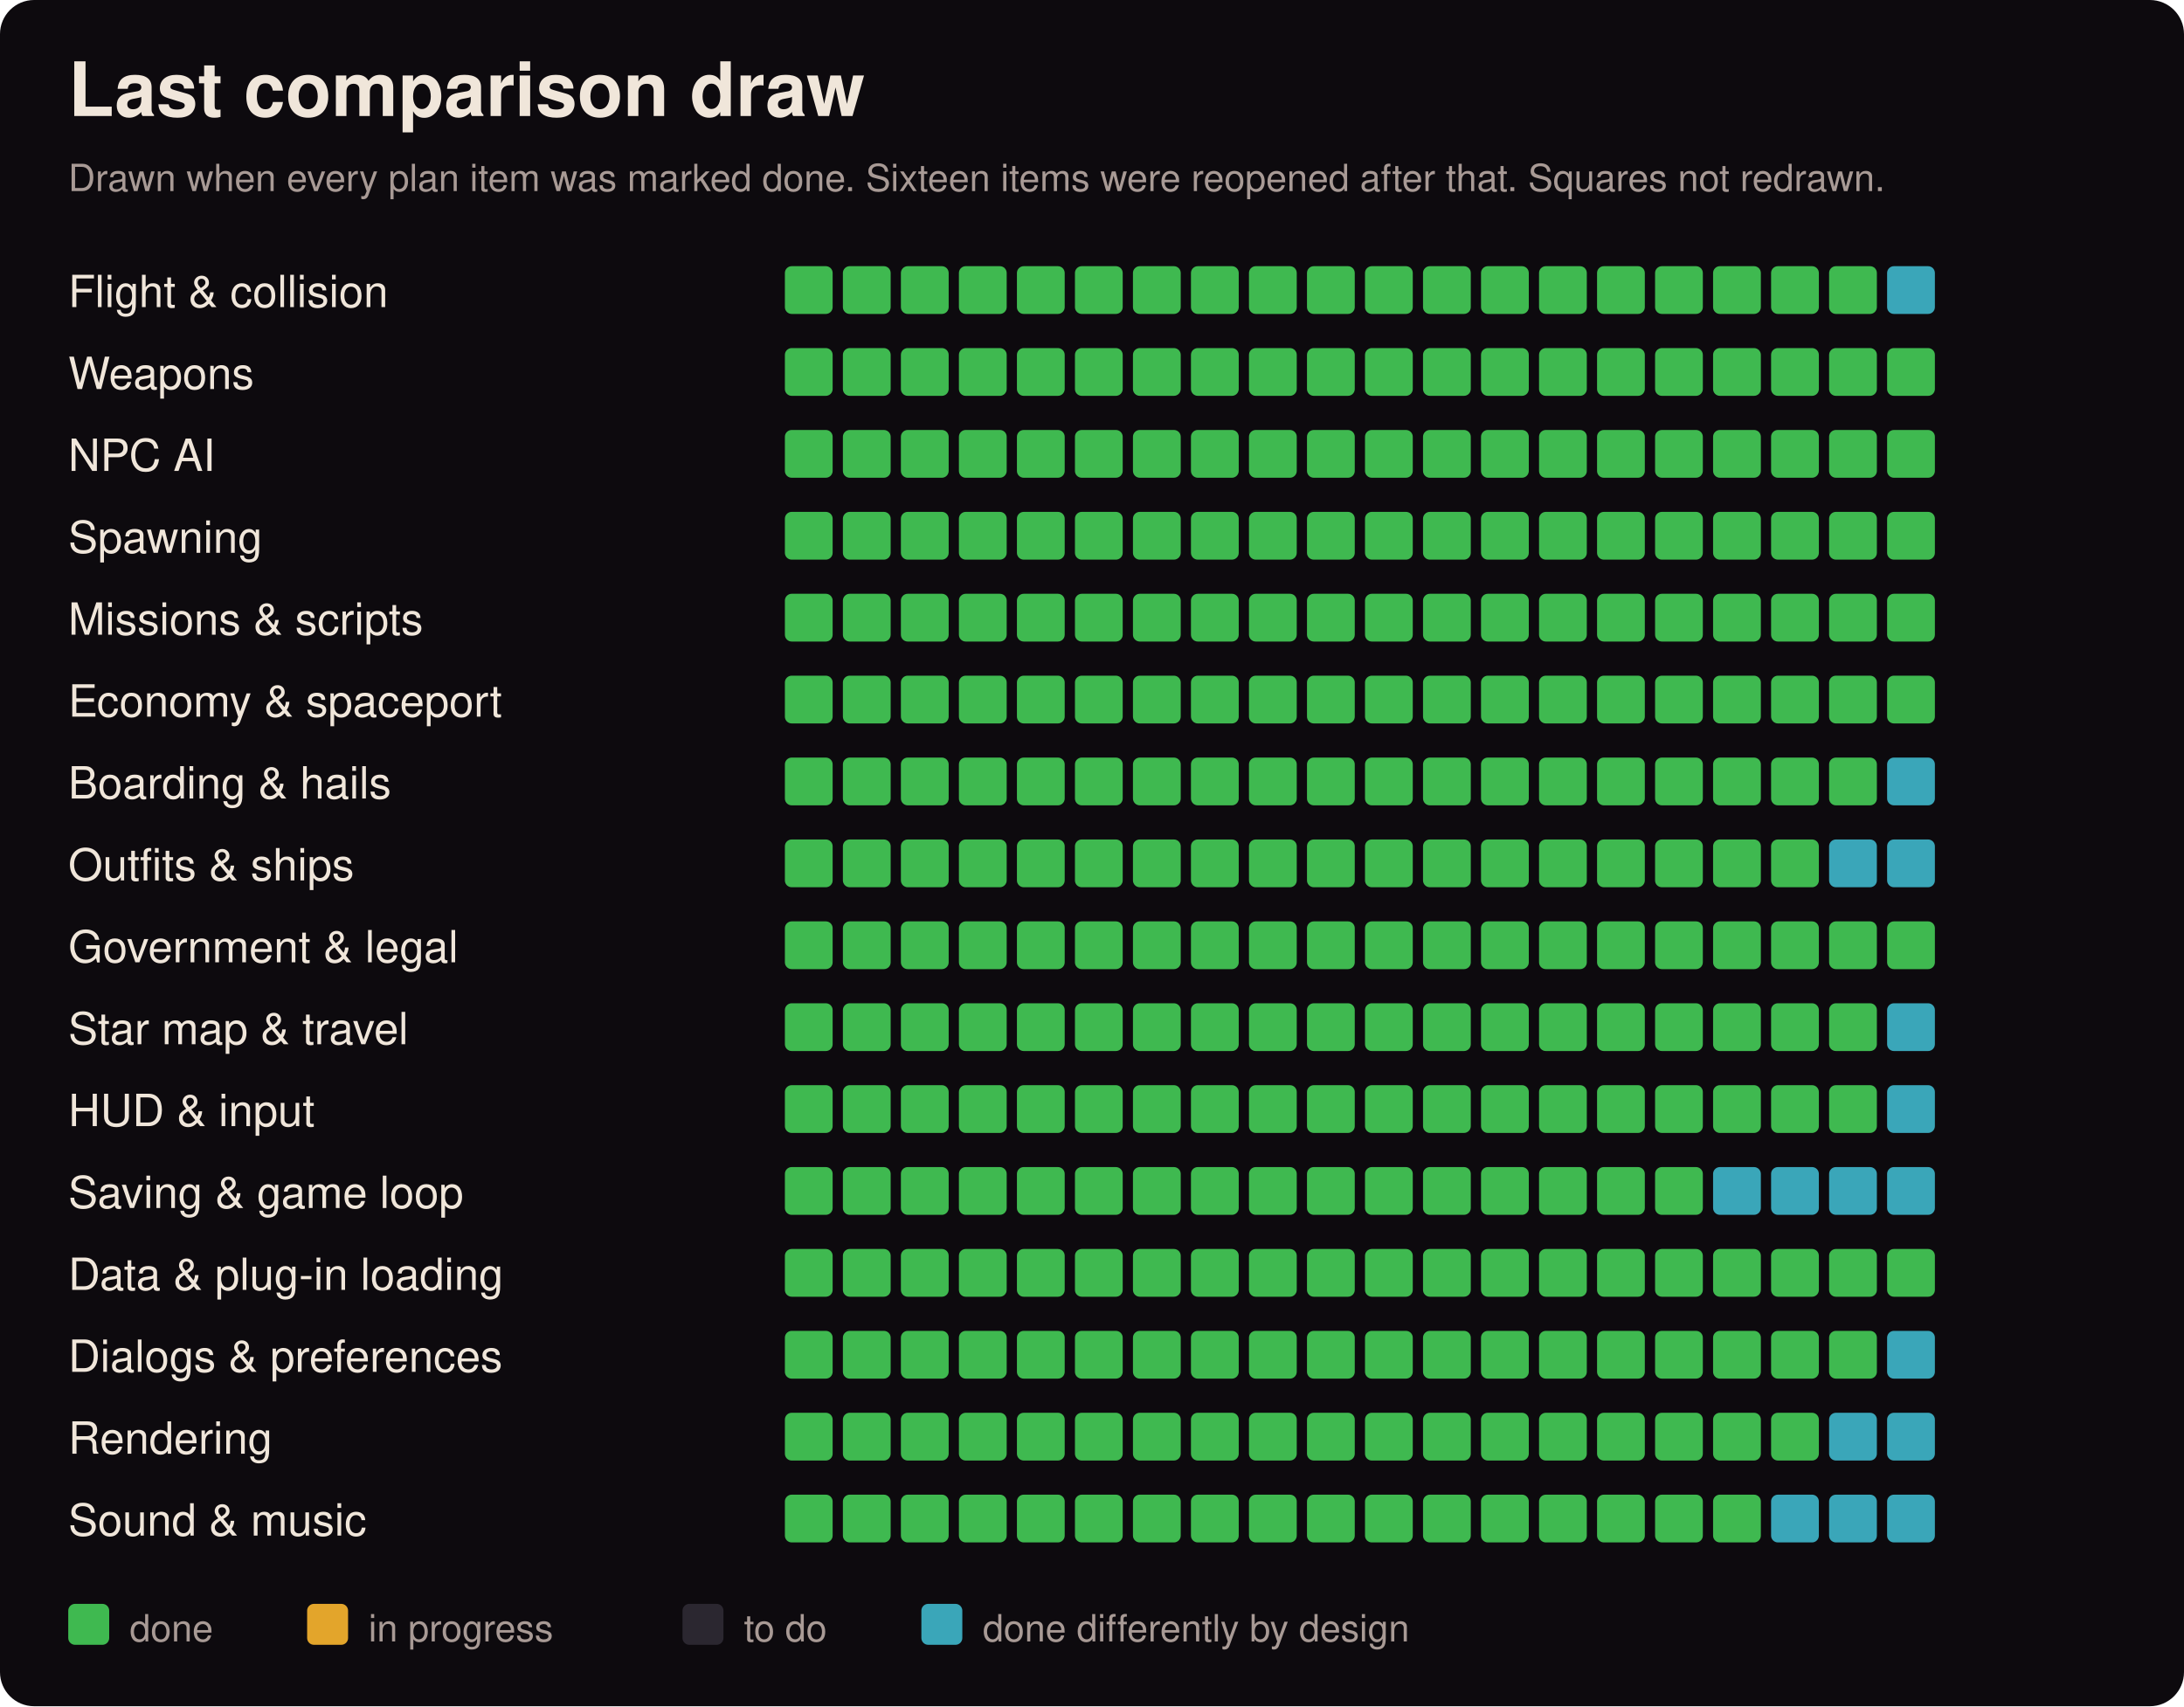
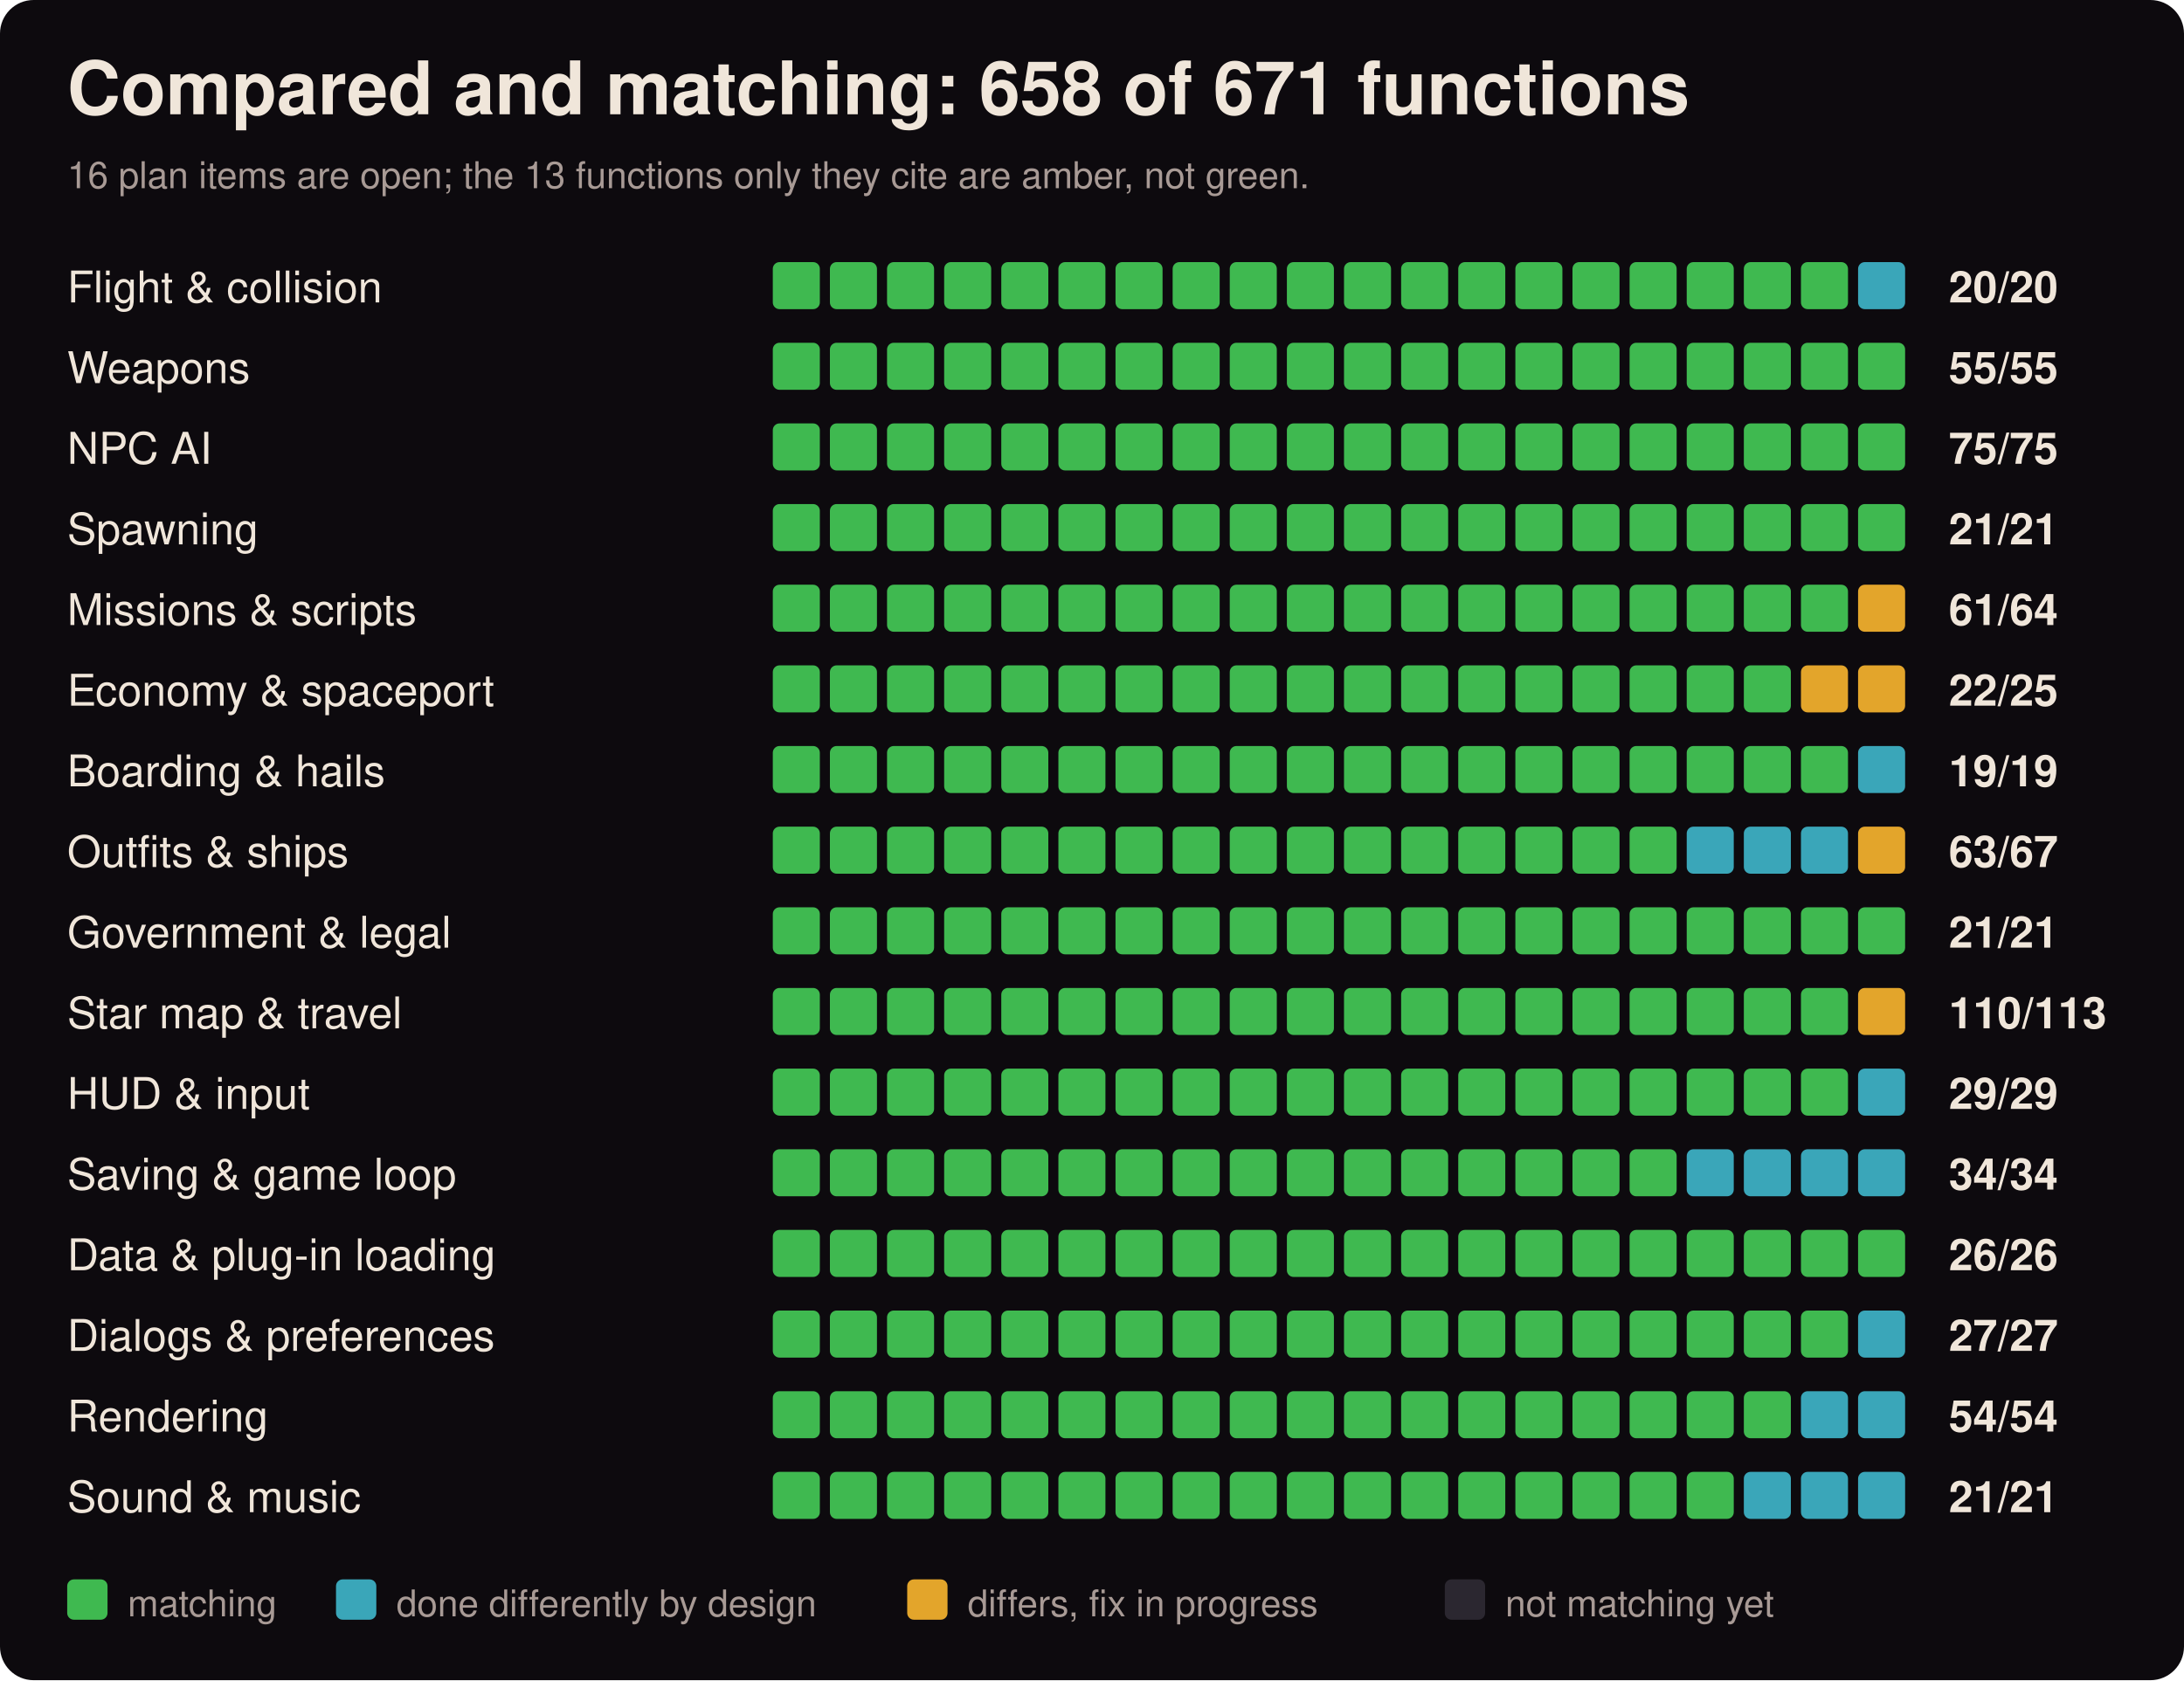
- <svg xmlns="http://www.w3.org/2000/svg" width="640" height="500" viewBox="0 0 640 500" font-family="-apple-system, Segoe UI, Helvetica, Arial, sans-serif">
+ <svg xmlns="http://www.w3.org/2000/svg" width="650" height="500" viewBox="0 0 650 500" font-family="-apple-system, Segoe UI, Helvetica, Arial, sans-serif">
  <style>.hl{font-size:22px;font-weight:700;fill:#f0e6da}.sb{font-size:11px;fill:#a89a95}.nm{font-size:13px;fill:#f0e6da}.pc{font-size:13px;font-weight:600;fill:#f0e6da}</style>
-   <rect width="640" height="500" rx="10" fill="#0d0a0e" />
-   <text x="20" y="34" class="hl">Last comparison draw</text>
-   <text x="20" y="56" class="sb">Drawn when every plan item was marked done. Sixteen items were reopened after that. Squares not redrawn.</text>
+   <rect width="650" height="500" rx="10" fill="#0d0a0e" />
+   <text x="20" y="34" class="hl">Compared and matching: 658 of 671 functions</text>
+   <text x="20" y="56" class="sb">16 plan items are open; the 13 functions only they cite are amber, not green.</text>
  <text x="20" y="90" class="nm">Flight &amp; collision</text>
  <rect x="230" y="78" width="14" height="14" rx="2" fill="#3fb950" />
  <rect x="247" y="78" width="14" height="14" rx="2" fill="#3fb950" />
  <rect x="264" y="78" width="14" height="14" rx="2" fill="#3fb950" />
  <rect x="281" y="78" width="14" height="14" rx="2" fill="#3fb950" />
  <rect x="298" y="78" width="14" height="14" rx="2" fill="#3fb950" />
  <rect x="315" y="78" width="14" height="14" rx="2" fill="#3fb950" />
  <rect x="332" y="78" width="14" height="14" rx="2" fill="#3fb950" />
  <rect x="349" y="78" width="14" height="14" rx="2" fill="#3fb950" />
  <rect x="366" y="78" width="14" height="14" rx="2" fill="#3fb950" />
  <rect x="383" y="78" width="14" height="14" rx="2" fill="#3fb950" />
  <rect x="400" y="78" width="14" height="14" rx="2" fill="#3fb950" />
  <rect x="417" y="78" width="14" height="14" rx="2" fill="#3fb950" />
  <rect x="434" y="78" width="14" height="14" rx="2" fill="#3fb950" />
  <rect x="451" y="78" width="14" height="14" rx="2" fill="#3fb950" />
  <rect x="468" y="78" width="14" height="14" rx="2" fill="#3fb950" />
  <rect x="485" y="78" width="14" height="14" rx="2" fill="#3fb950" />
  <rect x="502" y="78" width="14" height="14" rx="2" fill="#3fb950" />
  <rect x="519" y="78" width="14" height="14" rx="2" fill="#3fb950" />
  <rect x="536" y="78" width="14" height="14" rx="2" fill="#3fb950" />
  <rect x="553" y="78" width="14" height="14" rx="2" fill="#3aa6b9" />
-   <text x="580" y="90" class="pc" />
+   <text x="580" y="90" class="pc">20/20</text>
  <text x="20" y="114" class="nm">Weapons</text>
  <rect x="230" y="102" width="14" height="14" rx="2" fill="#3fb950" />
  <rect x="247" y="102" width="14" height="14" rx="2" fill="#3fb950" />
  <rect x="264" y="102" width="14" height="14" rx="2" fill="#3fb950" />
  <rect x="281" y="102" width="14" height="14" rx="2" fill="#3fb950" />
  <rect x="298" y="102" width="14" height="14" rx="2" fill="#3fb950" />
  <rect x="315" y="102" width="14" height="14" rx="2" fill="#3fb950" />
  <rect x="332" y="102" width="14" height="14" rx="2" fill="#3fb950" />
  <rect x="349" y="102" width="14" height="14" rx="2" fill="#3fb950" />
  <rect x="366" y="102" width="14" height="14" rx="2" fill="#3fb950" />
  <rect x="383" y="102" width="14" height="14" rx="2" fill="#3fb950" />
  <rect x="400" y="102" width="14" height="14" rx="2" fill="#3fb950" />
  <rect x="417" y="102" width="14" height="14" rx="2" fill="#3fb950" />
  <rect x="434" y="102" width="14" height="14" rx="2" fill="#3fb950" />
  <rect x="451" y="102" width="14" height="14" rx="2" fill="#3fb950" />
  <rect x="468" y="102" width="14" height="14" rx="2" fill="#3fb950" />
  <rect x="485" y="102" width="14" height="14" rx="2" fill="#3fb950" />
  <rect x="502" y="102" width="14" height="14" rx="2" fill="#3fb950" />
  <rect x="519" y="102" width="14" height="14" rx="2" fill="#3fb950" />
  <rect x="536" y="102" width="14" height="14" rx="2" fill="#3fb950" />
  <rect x="553" y="102" width="14" height="14" rx="2" fill="#3fb950" />
-   <text x="580" y="114" class="pc" />
+   <text x="580" y="114" class="pc">55/55</text>
  <text x="20" y="138" class="nm">NPC AI</text>
  <rect x="230" y="126" width="14" height="14" rx="2" fill="#3fb950" />
  <rect x="247" y="126" width="14" height="14" rx="2" fill="#3fb950" />
  <rect x="264" y="126" width="14" height="14" rx="2" fill="#3fb950" />
  <rect x="281" y="126" width="14" height="14" rx="2" fill="#3fb950" />
  <rect x="298" y="126" width="14" height="14" rx="2" fill="#3fb950" />
  <rect x="315" y="126" width="14" height="14" rx="2" fill="#3fb950" />
  <rect x="332" y="126" width="14" height="14" rx="2" fill="#3fb950" />
  <rect x="349" y="126" width="14" height="14" rx="2" fill="#3fb950" />
  <rect x="366" y="126" width="14" height="14" rx="2" fill="#3fb950" />
  <rect x="383" y="126" width="14" height="14" rx="2" fill="#3fb950" />
  <rect x="400" y="126" width="14" height="14" rx="2" fill="#3fb950" />
  <rect x="417" y="126" width="14" height="14" rx="2" fill="#3fb950" />
  <rect x="434" y="126" width="14" height="14" rx="2" fill="#3fb950" />
  <rect x="451" y="126" width="14" height="14" rx="2" fill="#3fb950" />
  <rect x="468" y="126" width="14" height="14" rx="2" fill="#3fb950" />
  <rect x="485" y="126" width="14" height="14" rx="2" fill="#3fb950" />
  <rect x="502" y="126" width="14" height="14" rx="2" fill="#3fb950" />
  <rect x="519" y="126" width="14" height="14" rx="2" fill="#3fb950" />
  <rect x="536" y="126" width="14" height="14" rx="2" fill="#3fb950" />
  <rect x="553" y="126" width="14" height="14" rx="2" fill="#3fb950" />
-   <text x="580" y="138" class="pc" />
+   <text x="580" y="138" class="pc">75/75</text>
  <text x="20" y="162" class="nm">Spawning</text>
  <rect x="230" y="150" width="14" height="14" rx="2" fill="#3fb950" />
  <rect x="247" y="150" width="14" height="14" rx="2" fill="#3fb950" />
  <rect x="264" y="150" width="14" height="14" rx="2" fill="#3fb950" />
  <rect x="281" y="150" width="14" height="14" rx="2" fill="#3fb950" />
  <rect x="298" y="150" width="14" height="14" rx="2" fill="#3fb950" />
  <rect x="315" y="150" width="14" height="14" rx="2" fill="#3fb950" />
  <rect x="332" y="150" width="14" height="14" rx="2" fill="#3fb950" />
  <rect x="349" y="150" width="14" height="14" rx="2" fill="#3fb950" />
  <rect x="366" y="150" width="14" height="14" rx="2" fill="#3fb950" />
  <rect x="383" y="150" width="14" height="14" rx="2" fill="#3fb950" />
  <rect x="400" y="150" width="14" height="14" rx="2" fill="#3fb950" />
  <rect x="417" y="150" width="14" height="14" rx="2" fill="#3fb950" />
  <rect x="434" y="150" width="14" height="14" rx="2" fill="#3fb950" />
  <rect x="451" y="150" width="14" height="14" rx="2" fill="#3fb950" />
  <rect x="468" y="150" width="14" height="14" rx="2" fill="#3fb950" />
  <rect x="485" y="150" width="14" height="14" rx="2" fill="#3fb950" />
  <rect x="502" y="150" width="14" height="14" rx="2" fill="#3fb950" />
  <rect x="519" y="150" width="14" height="14" rx="2" fill="#3fb950" />
  <rect x="536" y="150" width="14" height="14" rx="2" fill="#3fb950" />
  <rect x="553" y="150" width="14" height="14" rx="2" fill="#3fb950" />
-   <text x="580" y="162" class="pc" />
+   <text x="580" y="162" class="pc">21/21</text>
  <text x="20" y="186" class="nm">Missions &amp; scripts</text>
  <rect x="230" y="174" width="14" height="14" rx="2" fill="#3fb950" />
  <rect x="247" y="174" width="14" height="14" rx="2" fill="#3fb950" />
  <rect x="264" y="174" width="14" height="14" rx="2" fill="#3fb950" />
  <rect x="281" y="174" width="14" height="14" rx="2" fill="#3fb950" />
  <rect x="298" y="174" width="14" height="14" rx="2" fill="#3fb950" />
  <rect x="315" y="174" width="14" height="14" rx="2" fill="#3fb950" />
  <rect x="332" y="174" width="14" height="14" rx="2" fill="#3fb950" />
  <rect x="349" y="174" width="14" height="14" rx="2" fill="#3fb950" />
  <rect x="366" y="174" width="14" height="14" rx="2" fill="#3fb950" />
  <rect x="383" y="174" width="14" height="14" rx="2" fill="#3fb950" />
  <rect x="400" y="174" width="14" height="14" rx="2" fill="#3fb950" />
  <rect x="417" y="174" width="14" height="14" rx="2" fill="#3fb950" />
  <rect x="434" y="174" width="14" height="14" rx="2" fill="#3fb950" />
  <rect x="451" y="174" width="14" height="14" rx="2" fill="#3fb950" />
  <rect x="468" y="174" width="14" height="14" rx="2" fill="#3fb950" />
  <rect x="485" y="174" width="14" height="14" rx="2" fill="#3fb950" />
  <rect x="502" y="174" width="14" height="14" rx="2" fill="#3fb950" />
  <rect x="519" y="174" width="14" height="14" rx="2" fill="#3fb950" />
  <rect x="536" y="174" width="14" height="14" rx="2" fill="#3fb950" />
-   <rect x="553" y="174" width="14" height="14" rx="2" fill="#3fb950" />
-   <text x="580" y="186" class="pc" />
+   <rect x="553" y="174" width="14" height="14" rx="2" fill="#e3a52b" />
+   <text x="580" y="186" class="pc">61/64</text>
  <text x="20" y="210" class="nm">Economy &amp; spaceport</text>
  <rect x="230" y="198" width="14" height="14" rx="2" fill="#3fb950" />
  <rect x="247" y="198" width="14" height="14" rx="2" fill="#3fb950" />
  <rect x="264" y="198" width="14" height="14" rx="2" fill="#3fb950" />
  <rect x="281" y="198" width="14" height="14" rx="2" fill="#3fb950" />
  <rect x="298" y="198" width="14" height="14" rx="2" fill="#3fb950" />
  <rect x="315" y="198" width="14" height="14" rx="2" fill="#3fb950" />
  <rect x="332" y="198" width="14" height="14" rx="2" fill="#3fb950" />
  <rect x="349" y="198" width="14" height="14" rx="2" fill="#3fb950" />
  <rect x="366" y="198" width="14" height="14" rx="2" fill="#3fb950" />
  <rect x="383" y="198" width="14" height="14" rx="2" fill="#3fb950" />
  <rect x="400" y="198" width="14" height="14" rx="2" fill="#3fb950" />
  <rect x="417" y="198" width="14" height="14" rx="2" fill="#3fb950" />
  <rect x="434" y="198" width="14" height="14" rx="2" fill="#3fb950" />
  <rect x="451" y="198" width="14" height="14" rx="2" fill="#3fb950" />
  <rect x="468" y="198" width="14" height="14" rx="2" fill="#3fb950" />
  <rect x="485" y="198" width="14" height="14" rx="2" fill="#3fb950" />
  <rect x="502" y="198" width="14" height="14" rx="2" fill="#3fb950" />
  <rect x="519" y="198" width="14" height="14" rx="2" fill="#3fb950" />
-   <rect x="536" y="198" width="14" height="14" rx="2" fill="#3fb950" />
-   <rect x="553" y="198" width="14" height="14" rx="2" fill="#3fb950" />
-   <text x="580" y="210" class="pc" />
+   <rect x="536" y="198" width="14" height="14" rx="2" fill="#e3a52b" />
+   <rect x="553" y="198" width="14" height="14" rx="2" fill="#e3a52b" />
+   <text x="580" y="210" class="pc">22/25</text>
  <text x="20" y="234" class="nm">Boarding &amp; hails</text>
  <rect x="230" y="222" width="14" height="14" rx="2" fill="#3fb950" />
  <rect x="247" y="222" width="14" height="14" rx="2" fill="#3fb950" />
  <rect x="264" y="222" width="14" height="14" rx="2" fill="#3fb950" />
  <rect x="281" y="222" width="14" height="14" rx="2" fill="#3fb950" />
  <rect x="298" y="222" width="14" height="14" rx="2" fill="#3fb950" />
  <rect x="315" y="222" width="14" height="14" rx="2" fill="#3fb950" />
  <rect x="332" y="222" width="14" height="14" rx="2" fill="#3fb950" />
  <rect x="349" y="222" width="14" height="14" rx="2" fill="#3fb950" />
  <rect x="366" y="222" width="14" height="14" rx="2" fill="#3fb950" />
  <rect x="383" y="222" width="14" height="14" rx="2" fill="#3fb950" />
  <rect x="400" y="222" width="14" height="14" rx="2" fill="#3fb950" />
  <rect x="417" y="222" width="14" height="14" rx="2" fill="#3fb950" />
  <rect x="434" y="222" width="14" height="14" rx="2" fill="#3fb950" />
  <rect x="451" y="222" width="14" height="14" rx="2" fill="#3fb950" />
  <rect x="468" y="222" width="14" height="14" rx="2" fill="#3fb950" />
  <rect x="485" y="222" width="14" height="14" rx="2" fill="#3fb950" />
  <rect x="502" y="222" width="14" height="14" rx="2" fill="#3fb950" />
  <rect x="519" y="222" width="14" height="14" rx="2" fill="#3fb950" />
  <rect x="536" y="222" width="14" height="14" rx="2" fill="#3fb950" />
  <rect x="553" y="222" width="14" height="14" rx="2" fill="#3aa6b9" />
-   <text x="580" y="234" class="pc" />
+   <text x="580" y="234" class="pc">19/19</text>
  <text x="20" y="258" class="nm">Outfits &amp; ships</text>
  <rect x="230" y="246" width="14" height="14" rx="2" fill="#3fb950" />
  <rect x="247" y="246" width="14" height="14" rx="2" fill="#3fb950" />
  <rect x="264" y="246" width="14" height="14" rx="2" fill="#3fb950" />
  <rect x="281" y="246" width="14" height="14" rx="2" fill="#3fb950" />
  <rect x="298" y="246" width="14" height="14" rx="2" fill="#3fb950" />
  <rect x="315" y="246" width="14" height="14" rx="2" fill="#3fb950" />
  <rect x="332" y="246" width="14" height="14" rx="2" fill="#3fb950" />
  <rect x="349" y="246" width="14" height="14" rx="2" fill="#3fb950" />
  <rect x="366" y="246" width="14" height="14" rx="2" fill="#3fb950" />
  <rect x="383" y="246" width="14" height="14" rx="2" fill="#3fb950" />
  <rect x="400" y="246" width="14" height="14" rx="2" fill="#3fb950" />
  <rect x="417" y="246" width="14" height="14" rx="2" fill="#3fb950" />
  <rect x="434" y="246" width="14" height="14" rx="2" fill="#3fb950" />
  <rect x="451" y="246" width="14" height="14" rx="2" fill="#3fb950" />
  <rect x="468" y="246" width="14" height="14" rx="2" fill="#3fb950" />
  <rect x="485" y="246" width="14" height="14" rx="2" fill="#3fb950" />
-   <rect x="502" y="246" width="14" height="14" rx="2" fill="#3fb950" />
-   <rect x="519" y="246" width="14" height="14" rx="2" fill="#3fb950" />
+   <rect x="502" y="246" width="14" height="14" rx="2" fill="#3aa6b9" />
+   <rect x="519" y="246" width="14" height="14" rx="2" fill="#3aa6b9" />
  <rect x="536" y="246" width="14" height="14" rx="2" fill="#3aa6b9" />
-   <rect x="553" y="246" width="14" height="14" rx="2" fill="#3aa6b9" />
-   <text x="580" y="258" class="pc" />
+   <rect x="553" y="246" width="14" height="14" rx="2" fill="#e3a52b" />
+   <text x="580" y="258" class="pc">63/67</text>
  <text x="20" y="282" class="nm">Government &amp; legal</text>
  <rect x="230" y="270" width="14" height="14" rx="2" fill="#3fb950" />
  <rect x="247" y="270" width="14" height="14" rx="2" fill="#3fb950" />
  <rect x="264" y="270" width="14" height="14" rx="2" fill="#3fb950" />
  <rect x="281" y="270" width="14" height="14" rx="2" fill="#3fb950" />
  <rect x="298" y="270" width="14" height="14" rx="2" fill="#3fb950" />
  <rect x="315" y="270" width="14" height="14" rx="2" fill="#3fb950" />
  <rect x="332" y="270" width="14" height="14" rx="2" fill="#3fb950" />
  <rect x="349" y="270" width="14" height="14" rx="2" fill="#3fb950" />
  <rect x="366" y="270" width="14" height="14" rx="2" fill="#3fb950" />
  <rect x="383" y="270" width="14" height="14" rx="2" fill="#3fb950" />
  <rect x="400" y="270" width="14" height="14" rx="2" fill="#3fb950" />
  <rect x="417" y="270" width="14" height="14" rx="2" fill="#3fb950" />
  <rect x="434" y="270" width="14" height="14" rx="2" fill="#3fb950" />
  <rect x="451" y="270" width="14" height="14" rx="2" fill="#3fb950" />
  <rect x="468" y="270" width="14" height="14" rx="2" fill="#3fb950" />
  <rect x="485" y="270" width="14" height="14" rx="2" fill="#3fb950" />
  <rect x="502" y="270" width="14" height="14" rx="2" fill="#3fb950" />
  <rect x="519" y="270" width="14" height="14" rx="2" fill="#3fb950" />
  <rect x="536" y="270" width="14" height="14" rx="2" fill="#3fb950" />
  <rect x="553" y="270" width="14" height="14" rx="2" fill="#3fb950" />
-   <text x="580" y="282" class="pc" />
+   <text x="580" y="282" class="pc">21/21</text>
  <text x="20" y="306" class="nm">Star map &amp; travel</text>
  <rect x="230" y="294" width="14" height="14" rx="2" fill="#3fb950" />
  <rect x="247" y="294" width="14" height="14" rx="2" fill="#3fb950" />
  <rect x="264" y="294" width="14" height="14" rx="2" fill="#3fb950" />
  <rect x="281" y="294" width="14" height="14" rx="2" fill="#3fb950" />
  <rect x="298" y="294" width="14" height="14" rx="2" fill="#3fb950" />
  <rect x="315" y="294" width="14" height="14" rx="2" fill="#3fb950" />
  <rect x="332" y="294" width="14" height="14" rx="2" fill="#3fb950" />
  <rect x="349" y="294" width="14" height="14" rx="2" fill="#3fb950" />
  <rect x="366" y="294" width="14" height="14" rx="2" fill="#3fb950" />
  <rect x="383" y="294" width="14" height="14" rx="2" fill="#3fb950" />
  <rect x="400" y="294" width="14" height="14" rx="2" fill="#3fb950" />
  <rect x="417" y="294" width="14" height="14" rx="2" fill="#3fb950" />
  <rect x="434" y="294" width="14" height="14" rx="2" fill="#3fb950" />
  <rect x="451" y="294" width="14" height="14" rx="2" fill="#3fb950" />
  <rect x="468" y="294" width="14" height="14" rx="2" fill="#3fb950" />
  <rect x="485" y="294" width="14" height="14" rx="2" fill="#3fb950" />
  <rect x="502" y="294" width="14" height="14" rx="2" fill="#3fb950" />
  <rect x="519" y="294" width="14" height="14" rx="2" fill="#3fb950" />
  <rect x="536" y="294" width="14" height="14" rx="2" fill="#3fb950" />
-   <rect x="553" y="294" width="14" height="14" rx="2" fill="#3aa6b9" />
-   <text x="580" y="306" class="pc" />
+   <rect x="553" y="294" width="14" height="14" rx="2" fill="#e3a52b" />
+   <text x="580" y="306" class="pc">110/113</text>
  <text x="20" y="330" class="nm">HUD &amp; input</text>
  <rect x="230" y="318" width="14" height="14" rx="2" fill="#3fb950" />
  <rect x="247" y="318" width="14" height="14" rx="2" fill="#3fb950" />
  <rect x="264" y="318" width="14" height="14" rx="2" fill="#3fb950" />
  <rect x="281" y="318" width="14" height="14" rx="2" fill="#3fb950" />
  <rect x="298" y="318" width="14" height="14" rx="2" fill="#3fb950" />
  <rect x="315" y="318" width="14" height="14" rx="2" fill="#3fb950" />
  <rect x="332" y="318" width="14" height="14" rx="2" fill="#3fb950" />
  <rect x="349" y="318" width="14" height="14" rx="2" fill="#3fb950" />
  <rect x="366" y="318" width="14" height="14" rx="2" fill="#3fb950" />
  <rect x="383" y="318" width="14" height="14" rx="2" fill="#3fb950" />
  <rect x="400" y="318" width="14" height="14" rx="2" fill="#3fb950" />
  <rect x="417" y="318" width="14" height="14" rx="2" fill="#3fb950" />
  <rect x="434" y="318" width="14" height="14" rx="2" fill="#3fb950" />
  <rect x="451" y="318" width="14" height="14" rx="2" fill="#3fb950" />
  <rect x="468" y="318" width="14" height="14" rx="2" fill="#3fb950" />
  <rect x="485" y="318" width="14" height="14" rx="2" fill="#3fb950" />
  <rect x="502" y="318" width="14" height="14" rx="2" fill="#3fb950" />
  <rect x="519" y="318" width="14" height="14" rx="2" fill="#3fb950" />
  <rect x="536" y="318" width="14" height="14" rx="2" fill="#3fb950" />
  <rect x="553" y="318" width="14" height="14" rx="2" fill="#3aa6b9" />
-   <text x="580" y="330" class="pc" />
+   <text x="580" y="330" class="pc">29/29</text>
  <text x="20" y="354" class="nm">Saving &amp; game loop</text>
  <rect x="230" y="342" width="14" height="14" rx="2" fill="#3fb950" />
  <rect x="247" y="342" width="14" height="14" rx="2" fill="#3fb950" />
  <rect x="264" y="342" width="14" height="14" rx="2" fill="#3fb950" />
  <rect x="281" y="342" width="14" height="14" rx="2" fill="#3fb950" />
  <rect x="298" y="342" width="14" height="14" rx="2" fill="#3fb950" />
  <rect x="315" y="342" width="14" height="14" rx="2" fill="#3fb950" />
  <rect x="332" y="342" width="14" height="14" rx="2" fill="#3fb950" />
  <rect x="349" y="342" width="14" height="14" rx="2" fill="#3fb950" />
  <rect x="366" y="342" width="14" height="14" rx="2" fill="#3fb950" />
  <rect x="383" y="342" width="14" height="14" rx="2" fill="#3fb950" />
  <rect x="400" y="342" width="14" height="14" rx="2" fill="#3fb950" />
  <rect x="417" y="342" width="14" height="14" rx="2" fill="#3fb950" />
  <rect x="434" y="342" width="14" height="14" rx="2" fill="#3fb950" />
  <rect x="451" y="342" width="14" height="14" rx="2" fill="#3fb950" />
  <rect x="468" y="342" width="14" height="14" rx="2" fill="#3fb950" />
  <rect x="485" y="342" width="14" height="14" rx="2" fill="#3fb950" />
  <rect x="502" y="342" width="14" height="14" rx="2" fill="#3aa6b9" />
  <rect x="519" y="342" width="14" height="14" rx="2" fill="#3aa6b9" />
  <rect x="536" y="342" width="14" height="14" rx="2" fill="#3aa6b9" />
  <rect x="553" y="342" width="14" height="14" rx="2" fill="#3aa6b9" />
-   <text x="580" y="354" class="pc" />
+   <text x="580" y="354" class="pc">34/34</text>
  <text x="20" y="378" class="nm">Data &amp; plug-in loading</text>
  <rect x="230" y="366" width="14" height="14" rx="2" fill="#3fb950" />
  <rect x="247" y="366" width="14" height="14" rx="2" fill="#3fb950" />
  <rect x="264" y="366" width="14" height="14" rx="2" fill="#3fb950" />
  <rect x="281" y="366" width="14" height="14" rx="2" fill="#3fb950" />
  <rect x="298" y="366" width="14" height="14" rx="2" fill="#3fb950" />
  <rect x="315" y="366" width="14" height="14" rx="2" fill="#3fb950" />
  <rect x="332" y="366" width="14" height="14" rx="2" fill="#3fb950" />
  <rect x="349" y="366" width="14" height="14" rx="2" fill="#3fb950" />
  <rect x="366" y="366" width="14" height="14" rx="2" fill="#3fb950" />
  <rect x="383" y="366" width="14" height="14" rx="2" fill="#3fb950" />
  <rect x="400" y="366" width="14" height="14" rx="2" fill="#3fb950" />
  <rect x="417" y="366" width="14" height="14" rx="2" fill="#3fb950" />
  <rect x="434" y="366" width="14" height="14" rx="2" fill="#3fb950" />
  <rect x="451" y="366" width="14" height="14" rx="2" fill="#3fb950" />
  <rect x="468" y="366" width="14" height="14" rx="2" fill="#3fb950" />
  <rect x="485" y="366" width="14" height="14" rx="2" fill="#3fb950" />
  <rect x="502" y="366" width="14" height="14" rx="2" fill="#3fb950" />
  <rect x="519" y="366" width="14" height="14" rx="2" fill="#3fb950" />
  <rect x="536" y="366" width="14" height="14" rx="2" fill="#3fb950" />
  <rect x="553" y="366" width="14" height="14" rx="2" fill="#3fb950" />
-   <text x="580" y="378" class="pc" />
+   <text x="580" y="378" class="pc">26/26</text>
  <text x="20" y="402" class="nm">Dialogs &amp; preferences</text>
  <rect x="230" y="390" width="14" height="14" rx="2" fill="#3fb950" />
  <rect x="247" y="390" width="14" height="14" rx="2" fill="#3fb950" />
  <rect x="264" y="390" width="14" height="14" rx="2" fill="#3fb950" />
  <rect x="281" y="390" width="14" height="14" rx="2" fill="#3fb950" />
  <rect x="298" y="390" width="14" height="14" rx="2" fill="#3fb950" />
  <rect x="315" y="390" width="14" height="14" rx="2" fill="#3fb950" />
  <rect x="332" y="390" width="14" height="14" rx="2" fill="#3fb950" />
  <rect x="349" y="390" width="14" height="14" rx="2" fill="#3fb950" />
  <rect x="366" y="390" width="14" height="14" rx="2" fill="#3fb950" />
  <rect x="383" y="390" width="14" height="14" rx="2" fill="#3fb950" />
  <rect x="400" y="390" width="14" height="14" rx="2" fill="#3fb950" />
  <rect x="417" y="390" width="14" height="14" rx="2" fill="#3fb950" />
  <rect x="434" y="390" width="14" height="14" rx="2" fill="#3fb950" />
  <rect x="451" y="390" width="14" height="14" rx="2" fill="#3fb950" />
  <rect x="468" y="390" width="14" height="14" rx="2" fill="#3fb950" />
  <rect x="485" y="390" width="14" height="14" rx="2" fill="#3fb950" />
  <rect x="502" y="390" width="14" height="14" rx="2" fill="#3fb950" />
  <rect x="519" y="390" width="14" height="14" rx="2" fill="#3fb950" />
  <rect x="536" y="390" width="14" height="14" rx="2" fill="#3fb950" />
  <rect x="553" y="390" width="14" height="14" rx="2" fill="#3aa6b9" />
-   <text x="580" y="402" class="pc" />
+   <text x="580" y="402" class="pc">27/27</text>
  <text x="20" y="426" class="nm">Rendering</text>
  <rect x="230" y="414" width="14" height="14" rx="2" fill="#3fb950" />
  <rect x="247" y="414" width="14" height="14" rx="2" fill="#3fb950" />
  <rect x="264" y="414" width="14" height="14" rx="2" fill="#3fb950" />
  <rect x="281" y="414" width="14" height="14" rx="2" fill="#3fb950" />
  <rect x="298" y="414" width="14" height="14" rx="2" fill="#3fb950" />
  <rect x="315" y="414" width="14" height="14" rx="2" fill="#3fb950" />
  <rect x="332" y="414" width="14" height="14" rx="2" fill="#3fb950" />
  <rect x="349" y="414" width="14" height="14" rx="2" fill="#3fb950" />
  <rect x="366" y="414" width="14" height="14" rx="2" fill="#3fb950" />
  <rect x="383" y="414" width="14" height="14" rx="2" fill="#3fb950" />
  <rect x="400" y="414" width="14" height="14" rx="2" fill="#3fb950" />
  <rect x="417" y="414" width="14" height="14" rx="2" fill="#3fb950" />
  <rect x="434" y="414" width="14" height="14" rx="2" fill="#3fb950" />
  <rect x="451" y="414" width="14" height="14" rx="2" fill="#3fb950" />
  <rect x="468" y="414" width="14" height="14" rx="2" fill="#3fb950" />
  <rect x="485" y="414" width="14" height="14" rx="2" fill="#3fb950" />
  <rect x="502" y="414" width="14" height="14" rx="2" fill="#3fb950" />
  <rect x="519" y="414" width="14" height="14" rx="2" fill="#3fb950" />
  <rect x="536" y="414" width="14" height="14" rx="2" fill="#3aa6b9" />
  <rect x="553" y="414" width="14" height="14" rx="2" fill="#3aa6b9" />
-   <text x="580" y="426" class="pc" />
+   <text x="580" y="426" class="pc">54/54</text>
  <text x="20" y="450" class="nm">Sound &amp; music</text>
  <rect x="230" y="438" width="14" height="14" rx="2" fill="#3fb950" />
  <rect x="247" y="438" width="14" height="14" rx="2" fill="#3fb950" />
  <rect x="264" y="438" width="14" height="14" rx="2" fill="#3fb950" />
  <rect x="281" y="438" width="14" height="14" rx="2" fill="#3fb950" />
  <rect x="298" y="438" width="14" height="14" rx="2" fill="#3fb950" />
  <rect x="315" y="438" width="14" height="14" rx="2" fill="#3fb950" />
  <rect x="332" y="438" width="14" height="14" rx="2" fill="#3fb950" />
  <rect x="349" y="438" width="14" height="14" rx="2" fill="#3fb950" />
  <rect x="366" y="438" width="14" height="14" rx="2" fill="#3fb950" />
  <rect x="383" y="438" width="14" height="14" rx="2" fill="#3fb950" />
  <rect x="400" y="438" width="14" height="14" rx="2" fill="#3fb950" />
  <rect x="417" y="438" width="14" height="14" rx="2" fill="#3fb950" />
  <rect x="434" y="438" width="14" height="14" rx="2" fill="#3fb950" />
  <rect x="451" y="438" width="14" height="14" rx="2" fill="#3fb950" />
  <rect x="468" y="438" width="14" height="14" rx="2" fill="#3fb950" />
  <rect x="485" y="438" width="14" height="14" rx="2" fill="#3fb950" />
  <rect x="502" y="438" width="14" height="14" rx="2" fill="#3fb950" />
  <rect x="519" y="438" width="14" height="14" rx="2" fill="#3aa6b9" />
  <rect x="536" y="438" width="14" height="14" rx="2" fill="#3aa6b9" />
  <rect x="553" y="438" width="14" height="14" rx="2" fill="#3aa6b9" />
-   <text x="580" y="450" class="pc" />
+   <text x="580" y="450" class="pc">21/21</text>
  <rect x="20" y="470" width="12" height="12" rx="2" fill="#3fb950" />
-   <text x="38" y="481" class="sb">done</text>
-   <rect x="90" y="470" width="12" height="12" rx="2" fill="#e3a52b" />
-   <text x="108" y="481" class="sb">in progress</text>
-   <rect x="200" y="470" width="12" height="12" rx="2" fill="#2b2730" />
-   <text x="218" y="481" class="sb">to do</text>
-   <rect x="270" y="470" width="12" height="12" rx="2" fill="#3aa6b9" />
-   <text x="288" y="481" class="sb">done differently by design</text>
+   <text x="38" y="481" class="sb">matching</text>
+   <rect x="100" y="470" width="12" height="12" rx="2" fill="#3aa6b9" />
+   <text x="118" y="481" class="sb">done differently by design</text>
+   <rect x="270" y="470" width="12" height="12" rx="2" fill="#e3a52b" />
+   <text x="288" y="481" class="sb">differs, fix in progress</text>
+   <rect x="430" y="470" width="12" height="12" rx="2" fill="#2b2730" />
+   <text x="448" y="481" class="sb">not matching yet</text>
</svg>
